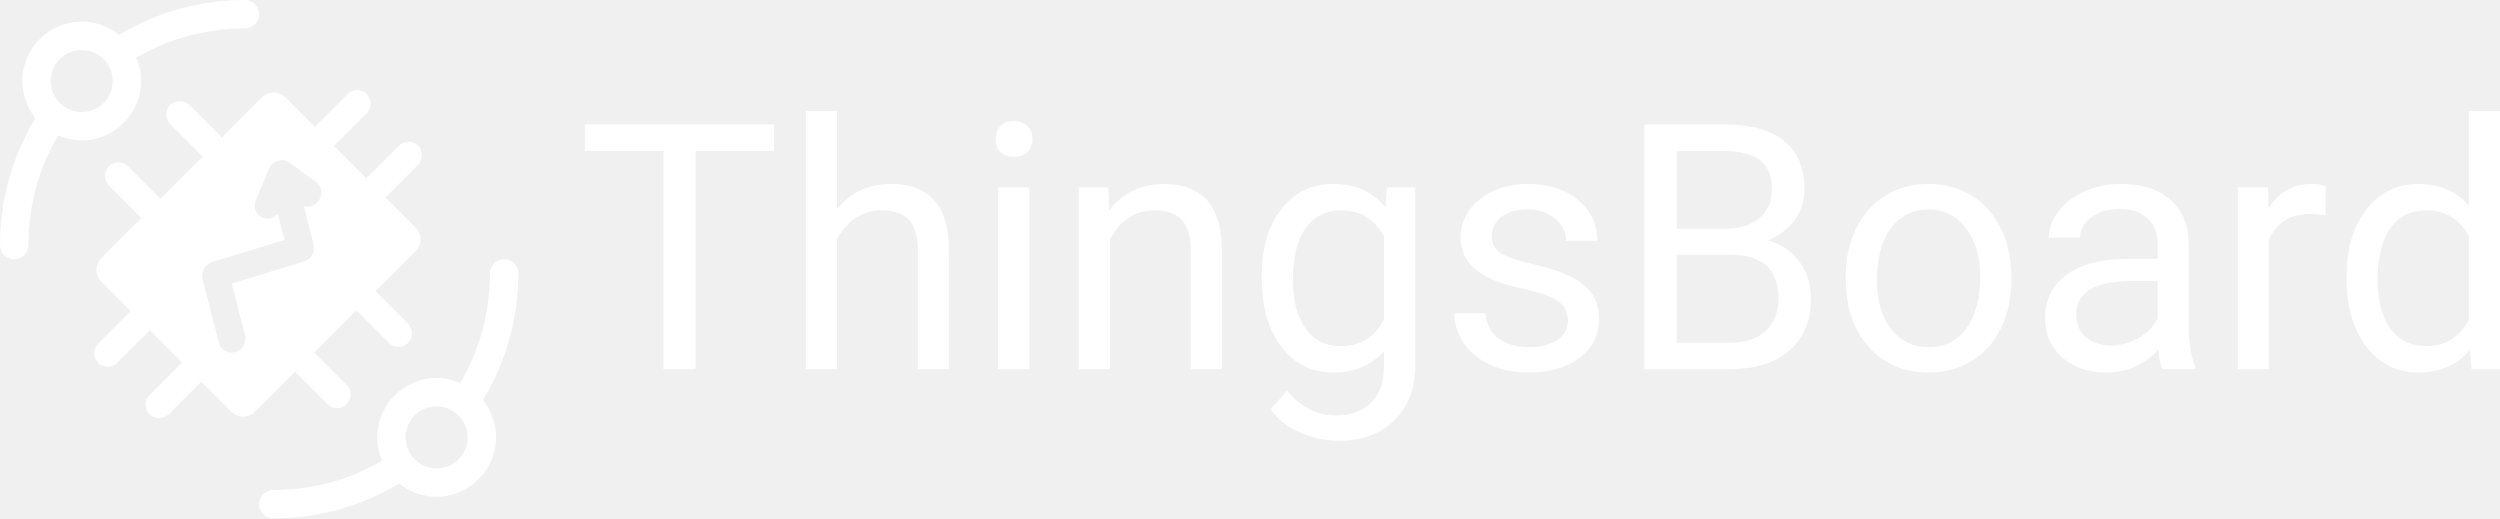
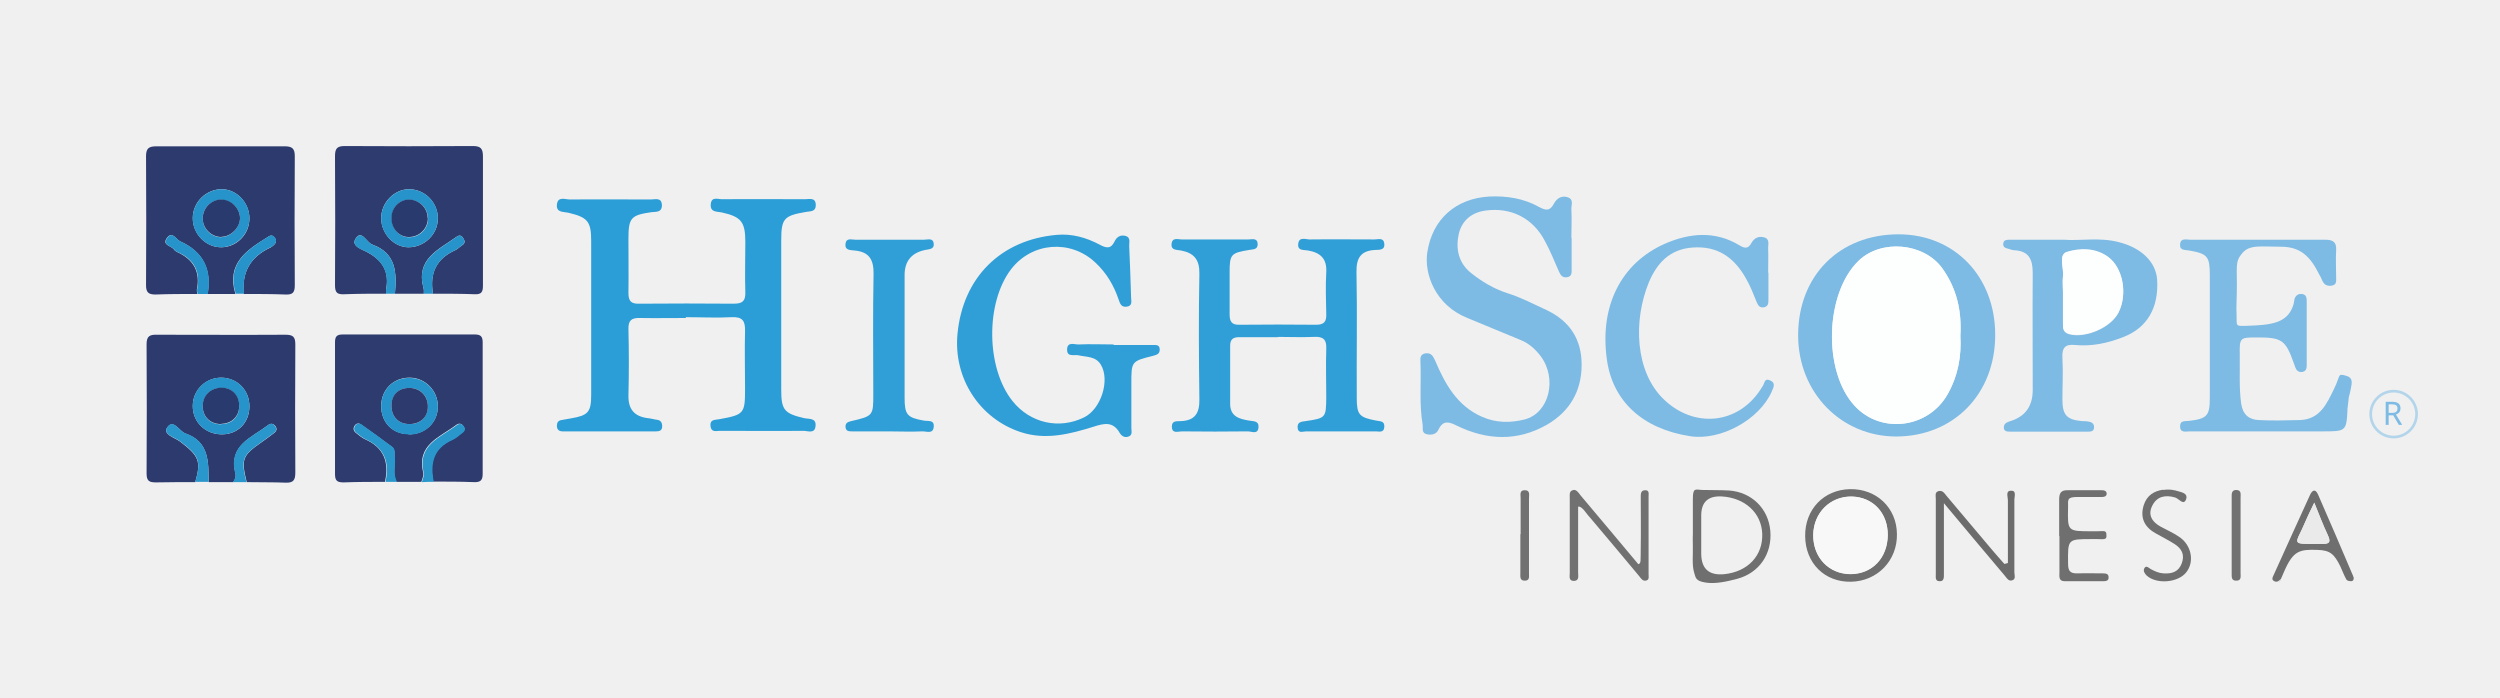
- <svg xmlns="http://www.w3.org/2000/svg" id="svg2" height="320" width="1543.4" version="1.1" viewBox="0 0 1543.427 320">
-   <g id="layer1" transform="translate(0 -732.36)">
-     <g stroke-width="28">
-       <g id="g5204-0" transform="matrix(-.66287 .69913 -.66371 -.70001 863.46 1410.6)">
-         <g id="g5175-6" transform="translate(2.5254 3.0305)" />
-         <g id="g5175-9-8" transform="translate(41.25 -30.543)" stroke-width="28" />
-       </g>
-       <g id="g5175-6-35" transform="matrix(.57657 .52719 -.57729 .52786 584.63 346.6)" />
-       <g id="g5204-0-5-0" transform="matrix(.66287 -.69913 .66371 .70001 -543.46 380.47)">
-         <g id="g5175-6-35-9" transform="translate(2.5254 3.0305)" />
-         <g id="g5175-9-8-2-6" transform="translate(41.25 -30.543)" stroke-width="28" />
-       </g>
-     </g>
-     <g id="text4279" transform="translate(0 732.36)" fill="#305680">
-       <g id="g9352" fill="#fff">
-         <g id="g4241" transform="translate(-.000061238 -732.36)">
-           <path id="path4278" style="color-rendering:auto;text-decoration-color:#000000;color:#000000;isolation:auto;mix-blend-mode:normal;shape-rendering:auto;solid-color:#000000;block-progression:tb;text-decoration-line:none;text-decoration-style:solid;image-rendering:auto;white-space:normal;text-indent:0;text-transform:none" d="m151.13 732.36c-28.363 0-54.915 7.915-77.613 21.537-6.472-5.262-14.605-8.191-23.067-8.194a8.766 8.766 0 0 0 -0.004 0c-20.154 0.001-36.679 16.528-36.678 36.682a8.766 8.766 0 0 0 0 0.011c0.01 8.415 2.927 16.483 8.103 22.927-13.83 22.83-21.87 49.58-21.87 78.17a8.766 8.766 0 1 0 17.531 0c0-24.702 6.719-47.748 18.378-67.574 4.566 1.985 9.473 3.15 14.519 3.157a8.766 8.766 0 0 0 0.012 0c20.155 0.001 36.683-16.527 36.682-36.682a8.766 8.766 0 0 0 0 -0.004c-0.002-4.999-1.139-9.863-3.083-14.397 19.717-11.484 42.585-18.095 67.085-18.095a8.766 8.766 0 1 0 0 -17.531zm-100.69 30.88c5.913 0.002 11.191 2.512 14.836 7.077a8.766 8.766 0 0 0 0.183 0.215c2.671 3.38 4.133 7.553 4.134 11.863-0.002 10.677-8.468 19.144-19.144 19.148-4.37-0.008-8.601-1.509-12-4.255a8.766 8.766 0 0 0 -0.012 -0.009c-4.514-3.633-7.136-9.098-7.144-14.893 0.003-10.677 8.47-19.144 19.148-19.146z" />
-           <path id="path4486-0-9-6-9-7-6-5" style="color-rendering:auto;text-decoration-color:#000000;color:#000000;isolation:auto;mix-blend-mode:normal;shape-rendering:auto;solid-color:#000000;block-progression:tb;text-decoration-line:none;text-decoration-style:solid;image-rendering:auto;white-space:normal;text-indent:0;text-transform:none" d="m66.992 835.19c-1.492 1.558-2.366 3.71-2.258 6.071 0.096 2.045 0.913 4.02 2.337 5.518 6.805 6.856 20.223 20.223 20.223 20.223l11.844-11.83s-12.973-12.961-20.176-20.171c-1.604-1.633-3.75-2.314-6.012-2.324-2.358-0.011-4.467 0.954-5.959 2.512zm32.147 19.983-36.639 36.639c-3.975 3.976-3.975 10.421 0 14.397l18.156 18.156 31.753 31.753 30.478 30.478c3.976 3.976 10.422 3.976 14.398 0l24.791-24.791 37.914-37.914 36.639-36.639c3.975-3.976 3.975-10.422-0.001-14.398l-18.63-18.63-31.75-31.76-30.01-30c-3.976-3.975-10.421-3.975-14.397 0l-24.79 24.79-37.91 37.91zm37.911-37.91s-12.973-12.961-20.176-20.171c-1.604-1.633-3.75-2.314-6.012-2.324-4.717-0.023-8.434 3.862-8.217 8.583 0.096 2.045 0.913 4.02 2.337 5.518 6.805 6.856 20.223 20.223 20.223 20.223l11.844-11.83zm69.193 5.213s12.961-12.973 20.171-20.176c1.633-1.604 2.314-3.75 2.324-6.012 0.022-4.717-3.862-8.434-8.583-8.217-2.045 0.096-4.02 0.913-5.518 2.337-6.856 6.805-20.223 20.223-20.223 20.223l11.83 11.844zm31.753 31.753s12.961-12.973 20.171-20.176c1.633-1.604 2.314-3.75 2.324-6.012 0.022-4.717-3.862-8.434-8.583-8.217-2.045 0.096-4.02 0.913-5.518 2.337-6.856 6.805-20.223 20.223-20.223 20.223l11.83 11.844zm-18.009 69.667s12.973 12.961 20.178 20.169c1.604 1.632 3.75 2.314 6.012 2.324 4.717 0.022 8.434-3.861 8.217-8.583l-0.002 0.002c-0.096-2.045-0.914-4.021-2.338-5.519-6.805-6.856-20.222-20.222-20.222-20.222l-11.844 11.83zm-37.914 37.914s12.973 12.961 20.178 20.169c1.604 1.632 3.75 2.314 6.012 2.324 4.717 0.023 8.434-3.861 8.217-8.583h-0.002c-0.096-2.045-0.913-4.021-2.337-5.518-6.805-6.856-20.223-20.223-20.223-20.223l-11.844 11.83zm-69.667-5.687s-12.961 12.973-20.169 20.178c-1.632 1.604-2.314 3.75-2.324 6.012-0.023 4.717 3.861 8.434 8.583 8.217h-0.002c2.045-0.096 4.02-0.913 5.518-2.337 6.856-6.805 20.223-20.223 20.223-20.223l-11.82-11.84zm-31.743-31.74s-12.961 12.973-20.169 20.178c-1.632 1.604-2.314 3.75-2.324 6.012-0.023 4.717 3.861 8.434 8.583 8.217h-0.002c2.045-0.096 4.02-0.913 5.518-2.337 6.856-6.805 20.223-20.223 20.223-20.223l-11.829-11.85zm87.237-90.554c1.679-1.706 3.967-2.66 6.297-2.626 1.663 0.024 3.253 0.55 4.562 1.51l16.499 12.1c3.201 2.297 4.144 6.659 2.231 10.312-1.914 3.653-6.123 5.524-9.951 4.423l6.124 23.948c1.113 4.352-1.564 8.968-5.983 10.317l-44.642 13.631 8.246 31.883c1.173 4.37-1.502 9.044-5.955 10.407s-8.976-1.111-10.068-5.505l-10.282-39.769c-1.127-4.356 1.549-8.985 5.976-10.338l44.661-13.637-4.122-16.118c-2.763 3.064-7.234 3.808-10.586 1.762-3.353-2.047-4.614-6.29-2.986-10.047l8.117-19.454c0.433-1.038 1.067-1.989 1.862-2.797z" fill-rule="evenodd" />
-           <path id="path4278-5" style="color-rendering:auto;text-decoration-color:#000000;color:#000000;isolation:auto;mix-blend-mode:normal;shape-rendering:auto;solid-color:#000000;block-progression:tb;text-decoration-line:none;text-decoration-style:solid;image-rendering:auto;white-space:normal;text-indent:0;text-transform:none" d="m168.87 1052.4c28.363 0 54.915-7.915 77.614-21.538 6.472 5.262 14.605 8.192 23.067 8.194a8.766 8.766 0 0 0 0.004 0c20.155-0.001 36.68-16.528 36.679-36.682a8.766 8.766 0 0 0 0 -0.011c-0.01-8.415-2.927-16.484-8.103-22.927 13.825-22.82 21.866-49.572 21.866-78.162a8.766 8.766 0 1 0 -17.531 0c0 24.703-6.719 47.749-18.378 67.575-4.566-1.985-9.473-3.15-14.519-3.157a8.766 8.766 0 0 0 -0.012 0c-20.155-0.001-36.683 16.527-36.682 36.682 0.002 4.999 1.139 9.863 3.083 14.397-19.717 11.484-42.586 18.095-67.086 18.095a8.766 8.766 0 1 0 0 17.531zm100.69-30.875c-5.913 0-11.191-2.512-14.836-7.077a8.766 8.766 0 0 0 -0.183 -0.215c-2.671-3.38-4.133-7.553-4.134-11.863 0.002-10.677 8.468-19.144 19.144-19.148 4.37 0.008 8.601 1.509 12 4.255a8.766 8.766 0 0 0 0.012 0.009c4.514 3.633 7.136 9.098 7.144 14.893-0.003 10.677-8.47 19.145-19.148 19.146z" />
-         </g>
-         <g id="g8299">
-           <path id="path4345" d="m477.92 93.229h-48.56v134.68h-19.818v-134.68h-48.456v-16.394h116.83v16.394z" />
-           <path id="path4347" d="m516.72 129.23q12.762-15.668 33.203-15.668 35.59 0 35.901 40.155v74.188h-19.196v-74.292q-0.104-12.14-5.603-17.95-5.396-5.811-16.913-5.811-9.338 0-16.394 4.981-7.056 4.981-10.999 13.074v79.999h-19.196v-159.38h19.196v60.699z" />
-           <path id="path4349" d="m635.43 227.91h-19.196v-112.27h19.196v112.27zm-20.76-142.05q0-4.669 2.801-7.886 2.905-3.217 8.508-3.217t8.508 3.217 2.905 7.886q0 4.669-2.905 7.782t-8.508 3.113-8.508-3.113q-2.801-3.113-2.801-7.782z" />
-           <path id="path4351" d="m684.19 115.64 0.623 14.111q12.866-16.187 33.618-16.187 35.59 0 35.901 40.155v74.188h-19.196v-74.292q-0.104-12.14-5.603-17.95-5.396-5.811-16.913-5.811-9.338 0-16.394 4.981-7.056 4.981-10.999 13.074v79.999h-19.196v-112.27h18.158z" />
-           <path id="path4353" d="m778.92 170.84q0-26.251 12.14-41.711 12.14-15.564 32.166-15.564 20.544 0 32.062 14.526l0.934-12.451h17.535v109.57q0 21.79-12.97 34.344-12.866 12.555-34.656 12.555-12.14 0-23.761-5.188t-17.743-14.215l9.961-11.517q12.347 15.253 30.194 15.253 14.008 0 21.79-7.886 7.886-7.886 7.886-22.205v-9.65q-11.517 13.281-31.439 13.281-19.714 0-31.958-15.875-12.14-15.875-12.14-43.268zm19.299 2.179q0 18.988 7.782 29.883 7.782 10.791 21.79 10.791 18.158 0 26.666-16.498v-51.257q-8.82-16.083-26.459-16.083-14.008 0-21.893 10.895-7.886 10.895-7.886 32.269z" />
-           <path id="path4355" d="m967.98 198.13q0-7.782-5.914-12.036-5.811-4.358-20.441-7.471-14.526-3.113-23.138-7.471-8.508-4.358-12.659-10.376-4.047-6.018-4.047-14.319 0-13.8 11.621-23.346 11.725-9.546 29.883-9.546 19.092 0 30.92 9.857 11.932 9.857 11.932 25.214h-19.299q0-7.886-6.744-13.593-6.641-5.707-16.809-5.707-10.48 0-16.394 4.565-5.914 4.565-5.914 11.932 0 6.952 5.499 10.48 5.499 3.528 19.818 6.744 14.423 3.217 23.346 7.678 8.923 4.462 13.177 10.791 4.358 6.226 4.358 15.253 0 15.045-12.036 24.176-12.036 9.027-31.232 9.027-13.489 0-23.865-4.773t-16.29-13.281q-5.811-8.612-5.811-18.573h19.196q0.519 9.65 7.678 15.356 7.263 5.603 19.092 5.603 10.895 0 17.432-4.358 6.641-4.462 6.641-11.829z" />
-           <path id="path4357" d="m1015.2 227.91v-151.07h49.39q24.591 0 36.938 10.168 12.451 10.168 12.451 30.09 0 10.583-6.018 18.781-6.018 8.093-16.394 12.555 12.244 3.424 19.299 13.074 7.159 9.546 7.159 22.827 0 20.337-13.178 31.958t-37.25 11.621h-52.399zm19.922-70.66v54.37h32.892q13.904 0 21.893-7.159 8.093-7.263 8.093-19.922 0-27.289-29.675-27.289h-33.203zm0-15.979h30.09q13.074 0 20.856-6.537 7.886-6.537 7.886-17.743 0-12.451-7.263-18.054-7.263-5.707-22.101-5.707h-29.468v48.041z" />
-           <path id="path4359" d="m1139.5 170.74q0-16.498 6.433-29.675 6.537-13.177 18.054-20.337 11.621-7.159 26.459-7.159 22.931 0 37.042 15.875 14.215 15.875 14.215 42.23v1.349q0 16.394-6.329 29.468-6.226 12.97-17.95 20.233-11.621 7.263-26.77 7.263-22.827 0-37.042-15.875-14.1-15.88-14.1-42.02v-1.349zm19.299 2.283q0 18.677 8.612 29.987 8.716 11.31 23.242 11.31 14.63 0 23.242-11.414 8.612-11.517 8.612-32.166 0-18.469-8.82-29.883-8.716-11.517-23.242-11.517-14.215 0-22.931 11.31-8.716 11.31-8.716 32.373z" />
-           <path id="path4361" d="m1335.1 227.91q-1.66-3.32-2.698-11.829-13.385 13.904-31.958 13.904-16.602 0-27.289-9.338-10.584-9.442-10.584-23.865 0-17.535 13.281-27.185 13.385-9.753 37.561-9.753h18.677v-8.82q0-10.065-6.018-15.979-6.018-6.018-17.743-6.018-10.272 0-17.224 5.188-6.952 5.188-6.952 12.555h-19.299q0-8.405 5.914-16.187 6.018-7.886 16.186-12.451 10.272-4.565 22.516-4.565 19.403 0 30.402 9.753 10.998 9.65 11.414 26.666v51.672q0 15.46 3.943 24.591v1.66h-20.129zm-31.854-14.63q9.027 0 17.12-4.669 8.093-4.669 11.725-12.14v-23.035h-15.045q-35.278 0-35.278 20.648 0 9.027 6.018 14.111 6.018 5.084 15.46 5.084z" />
-           <path id="path4363" d="m1435.8 132.87q-4.358-0.726-9.442-0.726-18.884 0-25.629 16.083v79.688h-19.196v-112.27h18.677l0.311 12.97q9.442-15.045 26.77-15.045 5.603 0 8.508 1.453v17.847z" />
-           <path id="path4365" d="m1448.7 170.84q0-25.836 12.244-41.504 12.244-15.771 32.062-15.771 19.714 0 31.232 13.489v-58.521h19.196v159.38h-17.639l-0.934-12.036q-11.517 14.111-32.062 14.111-19.507 0-31.854-15.979-12.244-15.979-12.244-41.711v-1.453zm19.196 2.179q0 19.092 7.886 29.883 7.886 10.791 21.79 10.791 18.262 0 26.666-16.394v-51.569q-8.612-15.875-26.459-15.875-14.111 0-21.997 10.895-7.886 10.895-7.886 32.269z" />
-         </g>
-       </g>
-     </g>
+ <svg xmlns="http://www.w3.org/2000/svg" id="Layer_1" data-name="Layer 1" version="1.1" viewBox="0 0 926.1 258.5">
+   <defs>
+     <style>
+       .cls-1 {
+         fill: #293b6e;
+       }
+ 
+       .cls-1, .cls-2, .cls-3, .cls-4, .cls-5, .cls-6, .cls-7, .cls-8, .cls-9, .cls-10, .cls-11, .cls-12, .cls-13, .cls-14 {
+         stroke-width: 0px;
+       }
+ 
+       .cls-2 {
+         fill: #f8f8f8;
+       }
+ 
+       .cls-3 {
+         fill: #fdfefe;
+       }
+ 
+       .cls-4 {
+         fill: #6f6f6f;
+       }
+ 
+       .cls-15 {
+         fill: none;
+         stroke: #b3d5eb;
+         stroke-miterlimit: 10;
+       }
+ 
+       .cls-5 {
+         fill: #2d3b6e;
+       }
+ 
+       .cls-6 {
+         fill: #ebeaea;
+       }
+ 
+       .cls-7 {
+         fill: #319fd7;
+       }
+ 
+       .cls-8, .cls-16 {
+         fill: #7dbbe4;
+       }
+ 
+       .cls-9 {
+         fill: #2c3a6d;
+       }
+ 
+       .cls-10 {
+         fill: #2996cc;
+       }
+ 
+       .cls-11 {
+         fill: #2693ca;
+       }
+ 
+       .cls-12 {
+         fill: #717172;
+       }
+ 
+       .cls-16 {
+         font-family: ArialRoundedMTBold, 'Arial Rounded MT Bold';
+         font-size: 12px;
+       }
+ 
+       .cls-13 {
+         fill: #6c6c6c;
+       }
+ 
+       .cls-14 {
+         fill: #2b9ed7;
+       }
+     </style>
+   </defs>
+   <g>
+     <path class="cls-14" d="M254.1,117.8c-5.7,0-11.3.1-17,0-3.2-.1-4.4.9-4.3,4.2.2,8.1.2,16.3,0,24.5-.1,5.1,2.2,7.8,7.2,8.4,1.2.1,2.3.5,3.4.6,1.4.2,1.9,1.1,1.9,2.4,0,1.6-1,1.9-2.3,1.9-11.5,0-23,0-34.5,0-1.4,0-2.2-.6-2.2-2.1,0-1.2.5-1.9,1.7-2.1,1.2-.2,2.3-.4,3.4-.6,6.5-1.1,7.6-2.3,7.6-8.8,0-19,0-37.9,0-56.9,0-7.3-1.3-8.8-8.5-10.5-1.8-.4-4.5,0-4.2-3,.3-3.2,3.1-1.9,4.8-1.9,10-.1,20,0,30,0,1.6,0,4-.9,4.1,2.1,0,2.8-2.2,2.4-3.9,2.6-7.6,1.1-8.5,2.1-8.5,9.9,0,6.7.1,13.3,0,20,0,3,.9,4.1,4,4,11.7-.1,23.3-.1,35,0,3.3,0,4.4-1,4.3-4.3-.2-6.2,0-12.3,0-18.5,0-7.5-1.5-9.4-8.7-11-1.9-.4-4.4,0-4.1-3.1.3-3,2.8-1.7,4.4-1.8,10.2-.1,20.3,0,30.5,0,1.6,0,4-.8,4,2.2,0,2.5-2,2.2-3.6,2.5-8.2,1.4-9.2,2.4-9.2,10.6,0,18.5,0,36.9,0,55.4,0,7.4,1.2,8.7,8.5,10.4,1.7.4,4.6-.2,4.2,3-.3,2.9-2.9,1.7-4.4,1.7-10.3.1-20.6,0-31,0-1.3,0-3.2.7-3.5-1.7-.3-2.6,1.6-2.3,3.2-2.6,9.4-1.7,9.6-2.1,9.6-11.6,0-7-.2-14,0-21,.1-3.8-.9-5.4-5-5.2-5.6.3-11.3,0-17,0Z" />
+     <path class="cls-5" d="M157,108.8c-3.6,0-7.1,0-10.7,0,.7-7.7.5-15-8.4-18.2-2.2-.8-3.9-5.6-6.1-2.3-2,2.9,2.5,4.1,4.4,5.2,5.7,3.1,8.1,7.4,6.8,13.8,0,.5,0,1,0,1.5-5.2,0-10.3,0-15.5.2-2.5.1-3.4-.5-3.4-3.3.1-16,.1-32,0-47.9,0-2.8.8-3.7,3.6-3.7,15.8.1,31.6.1,47.5,0,2.9,0,3.7,1,3.7,3.8,0,16,0,32,0,47.9,0,2.3-.5,3.3-3,3.2-5.2-.2-10.3-.2-15.5-.2-1.3-7.4,1.1-12.9,8.2-16.1.9-.4,1.6-1.2,2.4-1.7,1.3-.8,1.4-1.6.5-2.9-.8-1.2-1.6-.9-2.5-.3-6.5,4.7-15.1,8.1-12.1,19,.2.6.1,1.3.1,2ZM141.2,80.8c0,5.7,4.7,10.8,10.1,10.8,5.9,0,10.9-4.8,10.9-10.7,0-5.9-4.8-10.8-10.7-10.8-5.4,0-10.3,4.9-10.3,10.7Z" />
+     <path class="cls-5" d="M142.8,178.5c-5.2,0-10.3,0-15.5.2-2.4,0-3.2-.6-3.2-3.1,0-16.3,0-32.6,0-48.8,0-2.2.7-2.9,2.9-2.9,16.3,0,32.6,0,48.9,0,2.2,0,2.9.8,2.9,2.9,0,16.3,0,32.6,0,48.8,0,2.4-.9,3.1-3.3,3-5-.2-10-.2-15-.2-1.5-6.8-.2-12.4,6.9-15.5,1.3-.6,2.5-1.7,3.7-2.6.9-.7,1.3-1.5.5-2.5-.7-1-1.6-1.1-2.6-.4-6,4.6-14.8,7.2-12.2,17.8.2,1-.4,2.2-.7,3.3-3.1,0-6.1,0-9.2,0-1.6-2.8-.5-5.9-.8-8.8-.1-1.5.4-3.2-1-4.2-3.7-2.8-7.5-5.5-11.3-8.2-1-.7-1.9-.5-2.5.5-.6,1-.3,1.9.6,2.6,1.1.8,2.1,1.8,3.3,2.3,7.1,3.1,9,8.6,7.4,15.8ZM151.4,160.9c6.2,0,10.8-4.4,10.8-10.4,0-5.7-4.6-10.5-10.3-10.6-6.1-.1-10.7,4.4-10.7,10.5,0,6,4.1,10.4,10.2,10.4Z" />
+     <path class="cls-9" d="M72.3,178.6c-4.8,0-9.7,0-14.5.1-2.5,0-3.5-.5-3.5-3.3.1-16,.1-32,0-47.9,0-3,1.2-3.6,3.9-3.5,15.8,0,31.6.1,47.5,0,2.8,0,3.7.7,3.7,3.6-.1,15.8-.1,31.6,0,47.4,0,2.7-.6,3.9-3.5,3.8-4.8-.2-9.7-.1-14.5-.2-2.1-8.4-1.6-9.8,5.1-14.5,1.6-1.1,3.2-2.3,4.8-3.5,1.1-.8,1.6-1.7.6-2.9-.8-.9-1.7-.9-2.6-.2-6,4.6-14.7,7.4-12.1,17.8.3,1.1,0,2.3-.8,3.3-3,0-6,0-9.1,0-.1-7.3.3-14.9-8.6-18-2.3-.8-4.4-5.5-6.7-2.3-1.9,2.6,2.7,3.8,4.6,5.2,7.1,5.4,8,7.3,5.7,15.2ZM92.4,150.5c0-5.9-4.4-10.4-10.2-10.6-6-.1-10.8,4.6-10.8,10.5,0,6,4.7,10.5,10.8,10.5,6,0,10.2-4.4,10.2-10.4Z" />
+     <path class="cls-9" d="M87.2,108.9c-3.4,0-6.8,0-10.3,0,1.6-9.1-1.7-15.7-10.2-19.5-1.5-.7-2.9-4-4.9-1.2-1.9,2.7,1.8,2.8,2.7,4.3.3.4.8.7,1.2.9,6.1,2.8,8.6,7.4,7.2,14,0,.5.1,1,.2,1.5-5.2,0-10.3,0-15.5.2-2.5,0-3.5-.7-3.5-3.4.1-16,.1-31.9,0-47.9,0-3,1.2-3.6,3.9-3.6,15.8,0,31.6,0,47.4,0,2.7,0,3.8.7,3.8,3.6-.1,16-.1,31.9,0,47.9,0,2.7-.8,3.5-3.4,3.4-5.2-.2-10.3-.2-15.5-.2-.8-8.1,2.5-13.8,9.9-17.2.4-.2.8-.6,1.2-.9,1.1-1,1.1-2,.1-3-.9-1-1.7-.4-2.6.2-7.6,4.7-14.9,9.6-11.8,20.5,0,.2,0,.3,0,.5ZM92.4,80.9c0-5.7-4.6-10.7-10.1-10.8-5.9-.1-10.9,4.8-10.9,10.7,0,5.9,4.9,10.9,10.7,10.8,5.7-.1,10.3-4.9,10.3-10.7Z" />
+     <path class="cls-7" d="M473.5,124.9c-4.8,0-9.7,0-14.5,0-2.3,0-3.3.9-3.3,3.2,0,7.2,0,14.3,0,21.5,0,4.7,3.4,5.6,7,6.2,1.6.3,3.7,0,3.5,2.5-.2,2.8-2.6,1.5-3.9,1.5-8.2.1-16.3.1-24.5,0-1.4,0-3.7,1-3.7-1.8,0-2.3,1.9-1.9,3.3-2,5.3-.2,7-3,6.9-8.1-.2-15.5-.3-31,0-46.5.1-5.2-2-7.7-6.8-8.6-1.5-.3-3.8,0-3.5-2.5.3-2.6,2.6-1.5,4-1.6,8.2,0,16.3,0,24.5,0,1.3,0,3.3-.7,3.4,1.7,0,2.2-1.8,1.9-3.2,2.2-6.7,1.1-7.2,1.6-7.2,8.3,0,5.2,0,10.3,0,15.5,0,2.6.7,4,3.6,3.9,9.5-.1,19-.1,28.5,0,2.9,0,3.8-1.2,3.7-3.9-.1-5.2-.3-10.3,0-15.5.3-5-2.1-7.3-6.7-8.1-1.5-.3-3.9.2-3.7-2.3.2-3,2.8-1.8,4.3-1.8,8-.1,16,0,24,0,1.3,0,3.3-.8,3.6,1.5.3,2.6-1.9,2.3-3.5,2.4-5.3.3-6.9,3.1-6.8,8.2.3,15.5,0,31,.1,46.5,0,6.3.8,7.3,7.2,8.5,1.5.3,3.2.1,3,2.4-.2,2.4-2.2,1.5-3.5,1.6-8.5,0-17,0-25.5,0-1.1,0-2.9.9-3.1-1.3-.2-2.1,1.2-2.3,2.9-2.5,7.6-1.1,7.6-1.3,7.7-8.7,0-6-.2-12,0-18,.2-3.6-1.2-4.7-4.6-4.5-4.5.2-9,0-13.5,0Z" />
+     <path class="cls-8" d="M582.2,88.1c0,3.8,0,7.7,0,11.5,0,1.3.2,2.8-1.7,3.1-1.7.3-2.4-.8-3-2.1-1.7-3.8-3.2-7.7-5.2-11.3-4.4-8.5-12.6-12.6-22-11.3-5.1.7-8.7,3.6-9.9,8.6-1.2,5.5-.2,10.7,4.5,14.5,4,3.2,8.5,5.9,13.5,7.5,5.1,1.6,9.8,4.1,14.6,6.3,8.6,4.1,12.9,10.9,12.9,20.2,0,9.8-4.4,17.3-12.8,22.2-11,6.3-22.3,5.8-33.4.4-3-1.5-5.1-2.1-6.8,1.4-.8,1.8-2.5,2.1-4.2,1.8-2.2-.4-1.5-2.2-1.7-3.6-1.3-7.6-.5-15.3-.8-22.9,0-1.4-.4-3.1,1.8-3.5,2.1-.3,2.8.9,3.6,2.6,3.7,8.7,8.1,16.8,17.4,20.9,5.2,2.3,10.5,2.3,15.7,1,9.2-2.3,12.3-15.1,6-23.5-1.9-2.5-4.3-4.7-7.3-5.9-6.6-2.7-13.2-5.5-19.8-8.2-12-4.8-16-16.4-14.9-24.1,1.8-12.6,10.7-20.2,23-20.9,6.5-.3,12.7.7,18.3,3.8,2.6,1.4,4.1,1.7,5.6-1.1,1-1.9,2.7-3.1,4.9-2.5,2.7.7,1.5,3,1.6,4.6.2,3.5,0,7,0,10.5,0,0,0,0,.1,0Z" />
+     <path class="cls-8" d="M739.1,124.1c0,21.8-15.3,37.5-36.6,37.6-20.5,0-36.4-16.3-36.4-37.5,0-22.1,15.3-37.4,37.2-37.4,20.8,0,35.8,15.7,35.8,37.2ZM726.2,124.4c.6-9.1-1.3-17.5-6.7-25-6.8-9.4-22.6-10.9-31-2.8-12.5,12-13.3,41-1.4,53.8,9.8,10.5,27.3,8.3,34.4-4.4,3.8-6.7,5.1-14,4.7-21.6Z" />
+     <path class="cls-7" d="M412.5,127.8c4.8,0,9.7,0,14.5,0,1.1,0,2.5-.2,2.6,1.5.1,1.7-.9,2.1-2.4,2.5-8.1,2-8.1,2.1-8.1,10.2,0,5.5,0,11,0,16.5,0,1.2.6,2.8-1.3,3.3-1.3.4-2.4-.4-3-1.4-2.5-4.4-5.8-3.6-9.8-2.3-8.7,2.7-17.6,5-26.8,2-15.4-5-25.1-20.1-23.5-36.5,2-20.8,16-34.8,36.8-36.6,5.6-.5,10.9,1,15.8,3.6,2.4,1.3,4.2,1.8,5.6-1.2.8-1.7,2.2-2.5,4.1-2,2,.6,1.2,2.5,1.3,3.8.3,6.3.5,12.6.7,18.9,0,1.3.7,3.2-1.6,3.5-2,.3-2.5-1.1-3-2.6-1.8-5.3-4.5-9.9-8.7-13.8-9.2-8.6-23.5-7.5-31.2,2.6-9.5,12.5-9.2,36.6.6,48.8,6.5,8.1,17.2,10.6,26.5,6,6.2-3,9.7-13.7,6.2-19.5-1.9-3.2-5.4-2.8-8.4-3.5-1.6-.3-4.2.8-4.1-2.2.1-3,2.8-1.7,4.3-1.8,4.3-.2,8.7,0,13,0Z" />
+     <path class="cls-8" d="M838.2,159.8c-9,0-18,0-27,0-1.5,0-3.7.7-3.6-2,0-2.2,2-1.7,3.4-1.9,6.6-.8,7.6-1.9,7.6-8.5,0-15.1,0-30.3,0-45.4,0-7-.8-8-7.6-9.2-1.6-.3-3.7.1-3.4-2.5.3-2.2,2.3-1.5,3.7-1.5,16.7,0,33.3,0,50,0,2.9,0,4.3.8,4.1,3.9-.2,3.3,0,6.7,0,10,0,1.3.3,2.8-1.6,3.1-1.7.3-2.9-.3-3.6-2-.3-.8-.7-1.5-1.1-2.2-3.1-6.2-6.6-10.2-14.1-10.2s-11.6-.9-14.4,2.4-1.8,5-2,14.4c-.1,5.5-.2,6.1-.1,7.6.2,5.1-.8,5,3.7,4.9,9.1-.3,15.1-.9,17.3-7.6.3-.8.3-1.7.5-2.4.4-1.2,1.3-1.9,2.6-1.8,1.5.1,1.9,1.1,1.9,2.4,0,8,0,16,0,24,0,1.2-.2,2.3-1.8,2.5-1.4.1-2.1-.7-2.5-1.9-.2-.5-.3-1-.5-1.4-3-8.5-4.4-9.5-13.4-9.5-6.6,0-6.7,0-6.6,6.5.1,6-.3,11.9.5,17.9.6,4.2,2.9,6,6.4,6.2,5.1.3,10.3.1,15.5,0,7.4-.3,9.9-6.2,12.5-11.5s1.2-5.8,4.5-4.9c2.6.7,2.2,2.5,1.7,5s-.5,1.9-.7,2.9c-.2,1.4-.2,2.3-.4,3.5s-.1.9-.1,1.4c-.4,7.8-.7,7.8-9.3,7.8-7.3,0-14.7,0-22,0Z" />
+     <path class="cls-8" d="M764.6,88.8c5.8.5,13.1-1,20.3.9,8.4,2.1,13.8,7.4,14.2,14,.6,10.3-3.7,17.7-12.4,21.1-5.8,2.3-11.8,3.6-18,3-3.8-.4-4.9,1.1-4.7,4.8.3,5.1,0,10.3,0,15.5,0,5.7,1.7,7.4,7.3,7.9.8,0,1.7,0,2.5.2,1.3.2,2.1,1,1.9,2.4-.2,1.3-1.3,1.3-2.3,1.3-9.7,0-19.3,0-29,0-1,0-2.1-.2-2.1-1.5,0-1.4.9-1.9,2.1-2.3q8.6-2.5,8.6-11.6c0-14.5-.1-28.9,0-43.4,0-5-1.4-8.1-6.8-8.4-.8,0-1.6-.4-2.4-.6-1.1-.2-1.9-.7-1.7-2,.2-1.3,1.4-1.3,2.4-1.3,6.2,0,12.3,0,20,0ZM764.2,107.9c0,4,0,8,0,12,0,1.7,0,3.2,2.2,3.9,6.1,1.7,15.6-2.4,18.4-8,3.4-6.8,1.6-16.4-3.9-20.5-4.7-3.4-10.4-3.4-15.3-1.8-3.2,1-.9,5.9-1.4,9.1-.2,1.8,0,3.6,0,5.5Z" />
+     <path class="cls-8" d="M655.1,101c0,3.3,0,6.7,0,10,0,1.2,0,2.4-1.5,2.8-1.7.4-2.4-.7-2.9-2-1.2-2.9-2.3-5.9-3.9-8.6-4.3-7.7-10.4-12.2-19.8-11.5-8.5.6-13.2,5.8-16.2,12.9-5.8,14.1-5.2,33.1,5.6,43.4,11.3,10.8,27.5,9.2,35.9-3.9.2-.3.3-.6.5-.8.9-1,.6-3.4,2.9-2.4,2.3,1,1.2,2.7.6,4.2-4.6,10.4-18.9,18.2-30.1,16.5-17.8-2.7-29-13.1-31-28.8-2.6-19.5,5.3-35.3,21.5-42.5,9.2-4,18.6-4.9,27.7.6,2,1.2,3.2,1.3,4.4-.9,1-1.8,2.6-2.6,4.6-2.1,2.4.6,1.5,2.7,1.6,4.2.1,3,0,6,0,9,0,0,0,0,0,0Z" />
+     <path class="cls-7" d="M329.2,159.8c-4.5,0-9,0-13.5,0-1.2,0-2.4,0-2.5-1.7,0-1.5.9-1.8,2.1-2.1,8.2-1.9,8.2-2,8.2-10.1,0-14.8-.2-29.6.1-44.4.1-5.4-1.7-8.2-7-8.7-1.6-.2-3.7,0-3.4-2.5.3-2.3,2.3-1.5,3.6-1.5,8.5,0,17,0,25.5,0,1.3,0,3.4-.8,3.6,1.5.2,2.1-1.8,2-3.2,2.3q-7.6,1.6-7.6,9.3c0,15.1,0,30.3,0,45.4,0,6.3.9,7.4,7.1,8.5,1.5.3,3.9-.4,3.7,2.2-.2,3-2.7,1.7-4.3,1.8-4.2.2-8.3,0-12.5,0Z" />
+     <path class="cls-4" d="M668.7,198.6c-.1-9.9,6.9-17.2,16.6-17.4,9.8-.2,17.3,6.9,17.4,16.6.2,9.8-7.2,17.5-17,17.7-9.8.2-16.9-6.9-17-16.9ZM699.3,198.2c0-8.2-5.5-14.1-13.4-14.3-7.9-.1-14.1,6-14.2,14.2-.1,8.3,5.7,14.5,13.8,14.5,8,0,13.7-6,13.8-14.5Z" />
+     <path class="cls-12" d="M584.6,187.7c0,8.4,0,16.4,0,24.4,0,1.2.5,3-1.5,3.1-2.1,0-1.6-1.7-1.6-2.9,0-9.2,0-18.3,0-27.5,0-1.8-.2-2.5.8-3.1,1.5-.8,2.4.8,3.2,1.8,7.1,8.4,14.1,16.8,21.4,25.5,1.1-.3.8-1.2.9-6.4.1-6.2,0-12.3,0-18.5,0-1.2,0-2.5,1.7-2.5,1.5,0,1.2,1.3,1.2,2.2,0,9.7,0,19.3,0,29,0,.8.3,1.8-.7,2.2-1.4.5-2.1-.7-2.8-1.6-6.1-7.3-12.2-14.6-18.3-21.8-1.2-1.2-2.9-4.3-4.3-3.9Z" />
+     <path class="cls-4" d="M627.1,197.8c0-4.3,0-8.7,0-13s1-3.4,3.4-3.3,6.7,0,10,.2c8.4.6,14.6,6.7,15.3,15,.7,8.5-4.1,15.5-12.2,17.7-3.8,1-8.1,2-11.8,1.4s-3.6-1.7-4.2-3.6c-.9-2.9-.4-6.7-.5-9.9s0-3,0-4.5ZM630.2,198c0,2.3,0,4.7,0,7q0,8.5,8.5,7.7c8.8-.9,14.4-6.9,14.1-15-.3-7.7-6.4-13.3-15-13.8q-7.6-.4-7.6,7.1c0,2.3,0,4.7,0,7Z" />
+     <path class="cls-13" d="M743.8,208.5c0-7.8,0-15.5,0-23.3,0-1.2-1-3.6,1.4-3.4,1.8,0,1,2.2,1,3.3,0,9,0,17.9,0,26.9,0,1,.7,2.6-.9,3-1.3.4-2-1-2.7-1.8-7.2-8.5-14.3-17-22.5-26.8,0,5.9,0,10.4,0,14.9,0,3.8,0,7.6,0,11.5,0,1.2,0,2.6-1.6,2.5-1.7,0-1.4-1.5-1.4-2.6,0-9.3,0-18.6,0-27.9,0-1.1-.5-2.5,1.1-2.9,1.4-.3,2.1.8,2.8,1.7,5.6,6.6,11.1,13.2,16.7,19.8,1.6,1.9,3.2,3.7,4.8,5.5.4-.1.8-.2,1.2-.3Z" />
+     <path class="cls-4" d="M762.8,198.6c0-4.5,0-9,0-13.5,0-2.4.6-3.6,3.3-3.5,4.4,0,8.3,0,12.5,0,.9,0,1.7.2,1.8,1.2,0,1.1-.9,1.3-1.7,1.3-3,0-4.9,0-9,0s-3.6,1-3.6,3.7c-.2,9-.3,9,8.7,9,.7,0,1.3,0,2,0,2.6,0,3.6-.5,3.5,1.5.2,1.8-1.1,1.4-3.5,1.4s-1.3,0-2,0c-8.9,0-8.8,0-8.7,9,0,2.7.6,3.8,3.6,3.7s6.3,0,9.5,0c1.1,0,2,.3,1.9,1.6,0,1.1-.9,1.3-1.8,1.3-4.8,0-9.7,0-14.5,0-2.3,0-1.9-1.9-1.9-3.3,0-4.5,0-9,0-13.5Z" />
+     <path class="cls-4" d="M871.9,213.9c.1.8-.2,1.4-1,1.4-.6,0-1.5-.2-1.7-.6-.9-1.6-1.5-3.3-2.3-5-2.2-4.4-3.7-5.9-8.5-6-6.5-.2-8.9.2-12.3,8.1s-.8,1.8-1.3,2.7c-.5.7-1.2,1.2-2.1.9-1.5-.6-.8-1.6-.4-2.5,4.4-9.8,8.9-19.6,13.4-29.5.8-1.8,2-2.5,3-.2,4.4,10,8.7,20.1,13,30.2,0,.2.1.3.2.5ZM857.3,186.2c-1.3,2.8-2.3,4.7-3.1,6.6-4,9.6-6.4,8.6,6.2,8.7,2.8,0,3-.9,1.9-3.3-1.7-3.6-3.1-7.3-5-12Z" />
+     <path class="cls-4" d="M801.3,181.5c1.4-.2,2.8-.2,4.1.1s.3,0,.5.1c1.8.6,4.8.8,3.9,3.3-.9,2.4-2.7-.3-4-.7-3.7-1.1-6.8-.4-8.5,3-1.8,3.5,0,6.1,3.1,7.8,2.2,1.2,4.5,2.2,6.6,3.6,4.8,3,6.1,9.4,2.8,13.4-3.1,3.8-11,4.4-14.6,1.1-.8-.8-1.3-1.7-.9-2.6.7-1.4,1.7-.2,2.4.2,1.5.8,3,1.5,4.7,1.6,3.1.2,5.6-.5,6.8-3.7,1.2-3.2,0-5.5-2.7-7.2-2.2-1.4-4.6-2.6-6.9-3.9-4.2-2.3-5.9-5.8-4.5-10.4,1.2-3.8,3.9-5.3,7.2-5.8Z" />
+     <path class="cls-12" d="M830,198.4c0,4.6,0,9.3,0,13.9,0,1.2.4,2.9-1.7,2.8-1.7,0-1.6-1.4-1.6-2.6,0-9.5,0-18.9,0-28.4,0-1.1-.1-2.5,1.6-2.6,2.1,0,1.7,1.6,1.7,2.9,0,4.6,0,9.3,0,13.9Z" />
+     <path class="cls-12" d="M563.3,197.9c0-4.5,0-9,0-13.4,0-1.2-.5-3,1.6-2.9,2,0,1.5,1.8,1.5,3,0,9.3,0,18.6,0,27.9,0,1.1.3,2.5-1.4,2.6-2.1.1-1.8-1.5-1.8-2.8,0-4.8,0-9.6,0-14.4Z" />
+     <path class="cls-11" d="M73.2,108.9c0-.5-.3-1-.2-1.5,1.4-6.6-1-11.3-7.2-14-.4-.2-1-.5-1.2-.9-1-1.4-4.6-1.6-2.7-4.3,2-2.8,3.3.5,4.9,1.2,8.5,3.8,11.8,10.4,10.2,19.5-1.3,0-2.5,0-3.8,0Z" />
+     <path class="cls-10" d="M72.3,178.6c2.3-7.9,1.5-9.8-5.7-15.2-1.9-1.4-6.5-2.5-4.6-5.2,2.3-3.2,4.3,1.5,6.7,2.3,8.9,3.1,8.5,10.7,8.6,18-1.7,0-3.3,0-5,0Z" />
+     <path class="cls-11" d="M87.2,108.9c0-.2,0-.3,0-.5-3.1-10.9,4.3-15.8,11.8-20.5.9-.6,1.7-1.1,2.6-.2.9,1,.9,2.1-.1,3-.4.3-.7.7-1.2.9-7.4,3.4-10.8,9.1-9.9,17.2-1.1,0-2.1,0-3.2,0Z" />
+     <path class="cls-10" d="M86.3,178.6c.7-1,1.1-2.1.8-3.3-2.6-10.5,6.2-13.2,12.1-17.8.9-.7,1.8-.8,2.6.2,1,1.2.5,2.1-.6,2.9-1.6,1.2-3.2,2.3-4.8,3.5-6.7,4.7-7.2,6.2-5.1,14.5-1.6,0-3.3,0-4.9,0Z" />
+     <path class="cls-11" d="M157,108.8c0-.7,0-1.4-.1-2-3-10.8,5.6-14.2,12.1-19,.9-.6,1.7-.9,2.5.3.9,1.2.7,2.1-.5,2.9-.8.5-1.5,1.3-2.4,1.7-7.1,3.2-9.4,8.7-8.2,16.1-1.1,0-2.2,0-3.4,0Z" />
+     <path class="cls-10" d="M142.8,178.5c1.6-7.1-.3-12.6-7.4-15.8-1.2-.5-2.2-1.5-3.3-2.3-.9-.7-1.2-1.6-.6-2.6.6-1,1.6-1.2,2.5-.5,3.8,2.7,7.6,5.4,11.3,8.2,1.4,1,.8,2.7,1,4.2.3,2.9-.8,6,.8,8.8-1.4,0-2.9,0-4.3,0Z" />
+     <path class="cls-10" d="M156.3,178.6c.2-1.1.9-2.3.7-3.3-2.6-10.6,6.2-13.2,12.2-17.8,1-.7,1.8-.6,2.6.4.8,1,.4,1.9-.5,2.5-1.2.9-2.3,2-3.7,2.6-7,3.1-8.3,8.7-6.9,15.5-1.5,0-2.9,0-4.4.1Z" />
+     <path class="cls-10" d="M143,108.8c0-.5,0-1,0-1.5,1.2-6.3-1.2-10.7-6.8-13.8-1.9-1-6.4-2.2-4.4-5.2,2.3-3.3,4,1.5,6.1,2.3,8.9,3.2,9.1,10.5,8.4,18.2-1.1,0-2.2,0-3.3,0Z" />
+     <path class="cls-11" d="M141.2,80.8c0-5.7,4.9-10.7,10.3-10.7,5.9,0,10.8,4.9,10.7,10.8,0,5.9-5,10.7-10.9,10.7-5.4,0-10.2-5.1-10.1-10.8ZM158.5,80.8c0-3.8-3.2-6.8-7-6.8-3.6,0-6.4,2.9-6.4,6.8,0,4,2.9,7.2,6.6,7.1,3.9-.1,6.9-3.2,6.9-7Z" />
+     <path class="cls-11" d="M151.4,160.9c-6,0-10.2-4.4-10.2-10.4,0-6.2,4.6-10.7,10.7-10.5,5.7.1,10.3,4.8,10.3,10.6,0,6-4.7,10.5-10.8,10.4ZM158.5,150.6c0-4-2.8-6.9-6.9-6.9-3.9,0-6.5,2.6-6.6,6.5,0,4.2,2.6,6.9,6.8,6.9,4,0,6.6-2.6,6.7-6.5Z" />
+     <path class="cls-11" d="M92.4,150.5c0,6-4.3,10.4-10.2,10.4-6.1,0-10.8-4.4-10.8-10.5,0-6,4.8-10.7,10.8-10.5,5.8.1,10.2,4.7,10.2,10.6ZM82,157.1c3.9,0,6.6-2.7,6.6-6.6,0-4.1-2.8-7-6.8-6.8-4,.1-6.8,3.1-6.7,7.2.2,3.8,2.9,6.3,6.9,6.3Z" />
+     <path class="cls-11" d="M92.4,80.9c0,5.7-4.7,10.5-10.3,10.7-5.8.1-10.8-4.9-10.7-10.8,0-5.9,5.1-10.8,10.9-10.7,5.5.1,10.2,5.1,10.1,10.8ZM82.1,87.8c3.5,0,6.9-3.7,6.8-7.2-.1-3.5-3.4-6.5-6.9-6.6-3.8,0-7,3.1-6.9,7,0,3.8,3.2,6.9,7,6.9Z" />
+     <path class="cls-3" d="M726.2,124.4c.5,7.6-.9,14.9-4.7,21.6-7.2,12.7-24.7,14.9-34.4,4.4-11.9-12.7-11.1-41.7,1.4-53.8,8.4-8.1,24.2-6.7,31,2.8,5.4,7.5,7.2,15.9,6.7,25Z" />
+     <path class="cls-3" d="M764.2,107.9c0-1.8-.2-3.7,0-5.5.4-3.1-1.8-8,1.4-9.1,4.9-1.5,10.6-1.6,15.3,1.8,5.6,4.1,7.3,13.7,3.9,20.5-2.9,5.7-12.3,9.7-18.4,8-2.2-.6-2.2-2.2-2.2-3.9,0-4,0-8,0-12Z" />
+     <path class="cls-2" d="M699.3,198.2c0,8.5-5.8,14.5-13.8,14.5-8,0-13.9-6.2-13.8-14.5.1-8.2,6.3-14.3,14.2-14.2,7.9.1,13.5,6,13.4,14.3Z" />
+     <path class="cls-6" d="M857.3,186.2c1.9,4.7,3.3,8.4,5,12,1.1,2.4.8,3.3-1.9,3.3-12.6-.1-10.2.9-6.2-8.7.8-2,1.8-3.8,3.1-6.6Z" />
+     <path class="cls-1" d="M158.5,80.8c0,3.8-3,6.9-6.9,7-3.7.1-6.7-3.1-6.6-7.1,0-3.8,2.9-6.7,6.4-6.8,3.8,0,7,3.1,7,6.8Z" />
+     <path class="cls-9" d="M158.5,150.6c0,3.9-2.7,6.4-6.7,6.5-4.2,0-6.8-2.7-6.8-6.9,0-4,2.7-6.5,6.6-6.5,4,0,6.9,2.9,6.9,6.9Z" />
+     <path class="cls-1" d="M82,157.1c-4,0-6.7-2.5-6.9-6.3-.2-4,2.6-7,6.7-7.2,4-.1,6.9,2.7,6.8,6.8,0,3.8-2.7,6.5-6.6,6.6Z" />
+     <path class="cls-1" d="M82.1,87.8c-3.8,0-7-3.1-7-6.9,0-3.8,3.1-7,6.9-7,3.5,0,6.7,3.1,6.9,6.6.2,3.6-3.3,7.2-6.8,7.2Z" />
+   </g>
+   <g>
+     <circle class="cls-15" cx="886.7" cy="153.4" r="8.5" />
+     <text class="cls-16" transform="translate(882.6 157.4)">
+       <tspan x="0" y="0">R</tspan>
+     </text>
  </g>
</svg>
